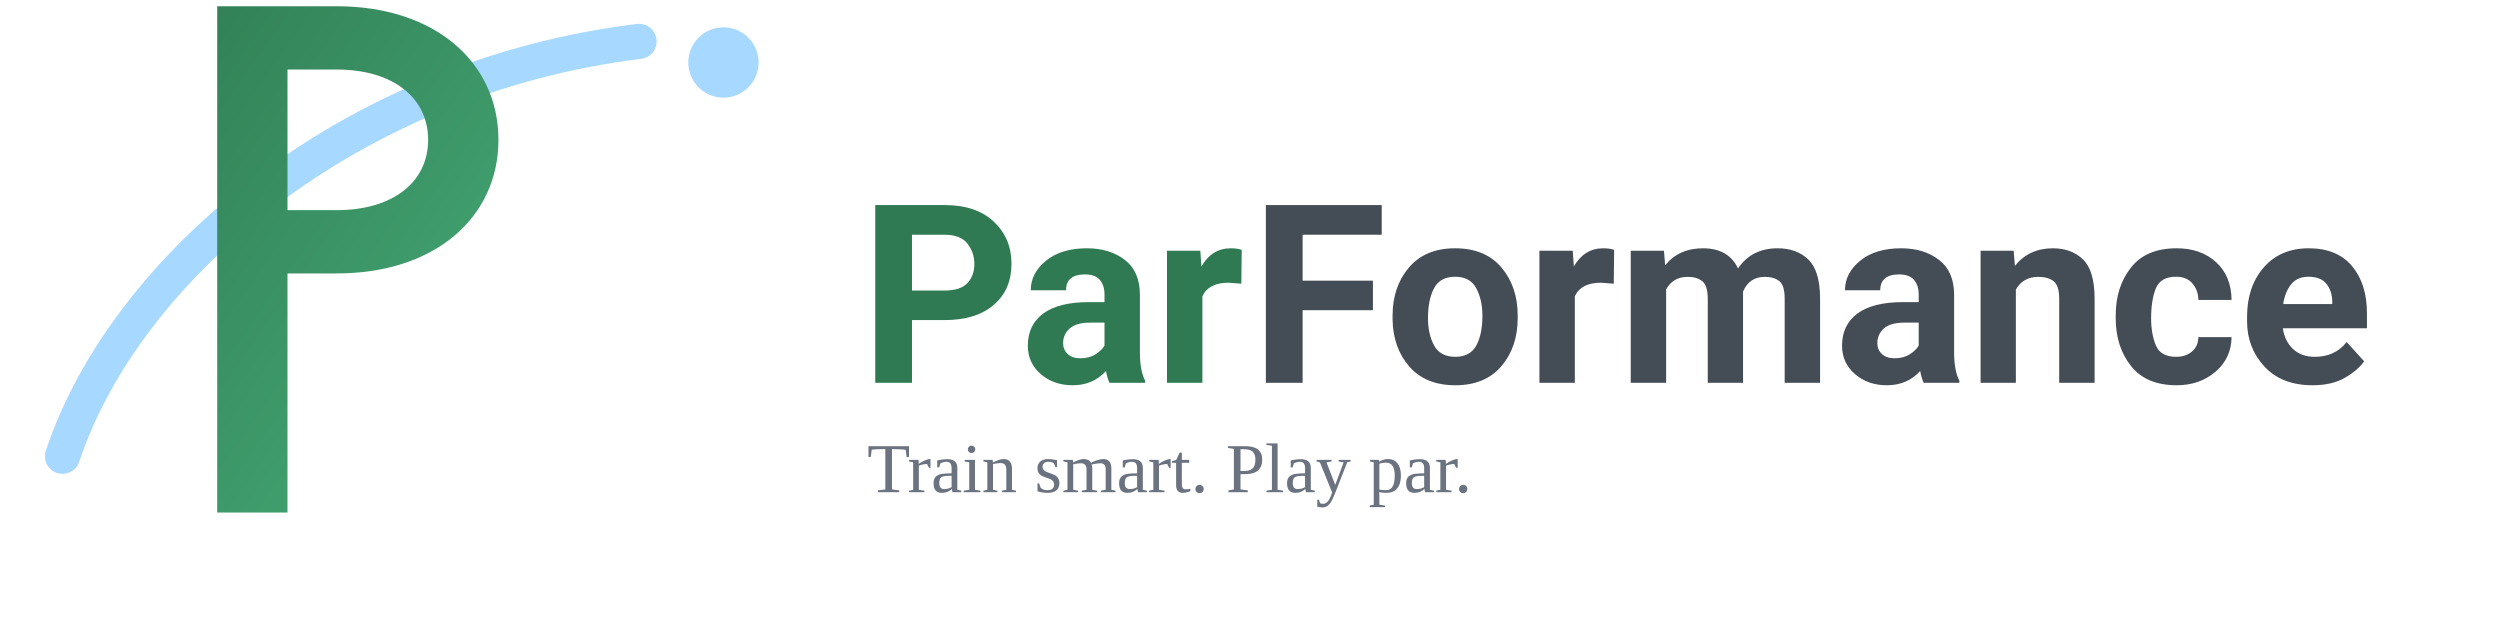
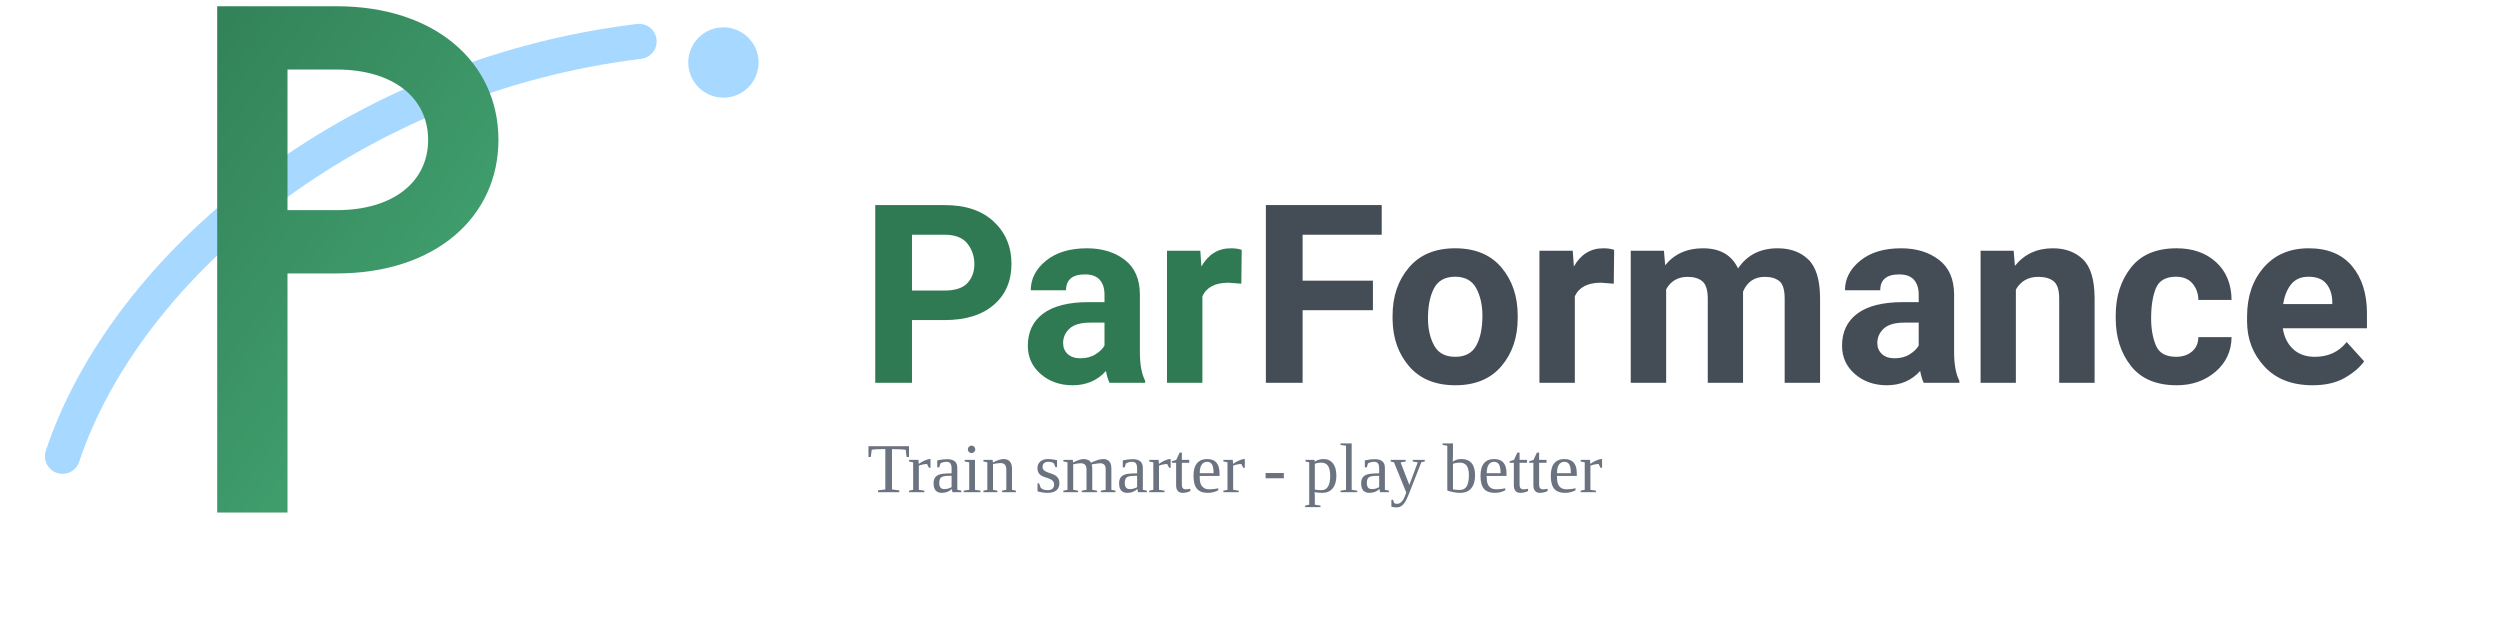
<svg xmlns="http://www.w3.org/2000/svg" width="640" height="160" viewBox="0 0 640 160" fill="none" role="img" aria-label="ParFormance wordmark">
  <style>
        .brand { font-family: 'Poppins', ui-sans-serif, system-ui, -apple-system, Segoe UI, Roboto, Arial, "Noto Sans"; font-weight: 600; }
        .light { font-weight: 400; }
    </style>
  <g transform="translate(16,16) scale(0.9)">
    <path d="M0 112c18-54 82-108 164-118" stroke="#A7D8FF" stroke-width="10" stroke-linecap="round" />
    <circle cx="188" cy="0" r="10" fill="#A7D8FF" />
    <linearGradient id="wg" x1="0" y1="0" x2="200" y2="140" gradientUnits="userSpaceOnUse">
      <stop stop-color="#2F7A52" />
      <stop offset="1" stop-color="#4FBF86" />
    </linearGradient>
    <path d="M44 -16h34c28 0 46 16 46 38s-18 38-46 38H64v68H44V-16zm20 18v40h14c16 0 26-8 26-20s-10-20-26-20H64z" fill="url(#wg)" />
  </g>
  <text x="220" y="98" class="brand" font-size="64" fill="#2F7A52">Par</text>
  <text x="320" y="98" class="brand" font-size="64" fill="#444C56">Formance</text>
-   <text x="222" y="126" class="light" font-size="18" fill="#6B7280">Train smart. Play par.</text>
+   <text x="222" y="126" class="light" font-size="18" fill="#6B7280">Train smarter - play better</text>
</svg>
